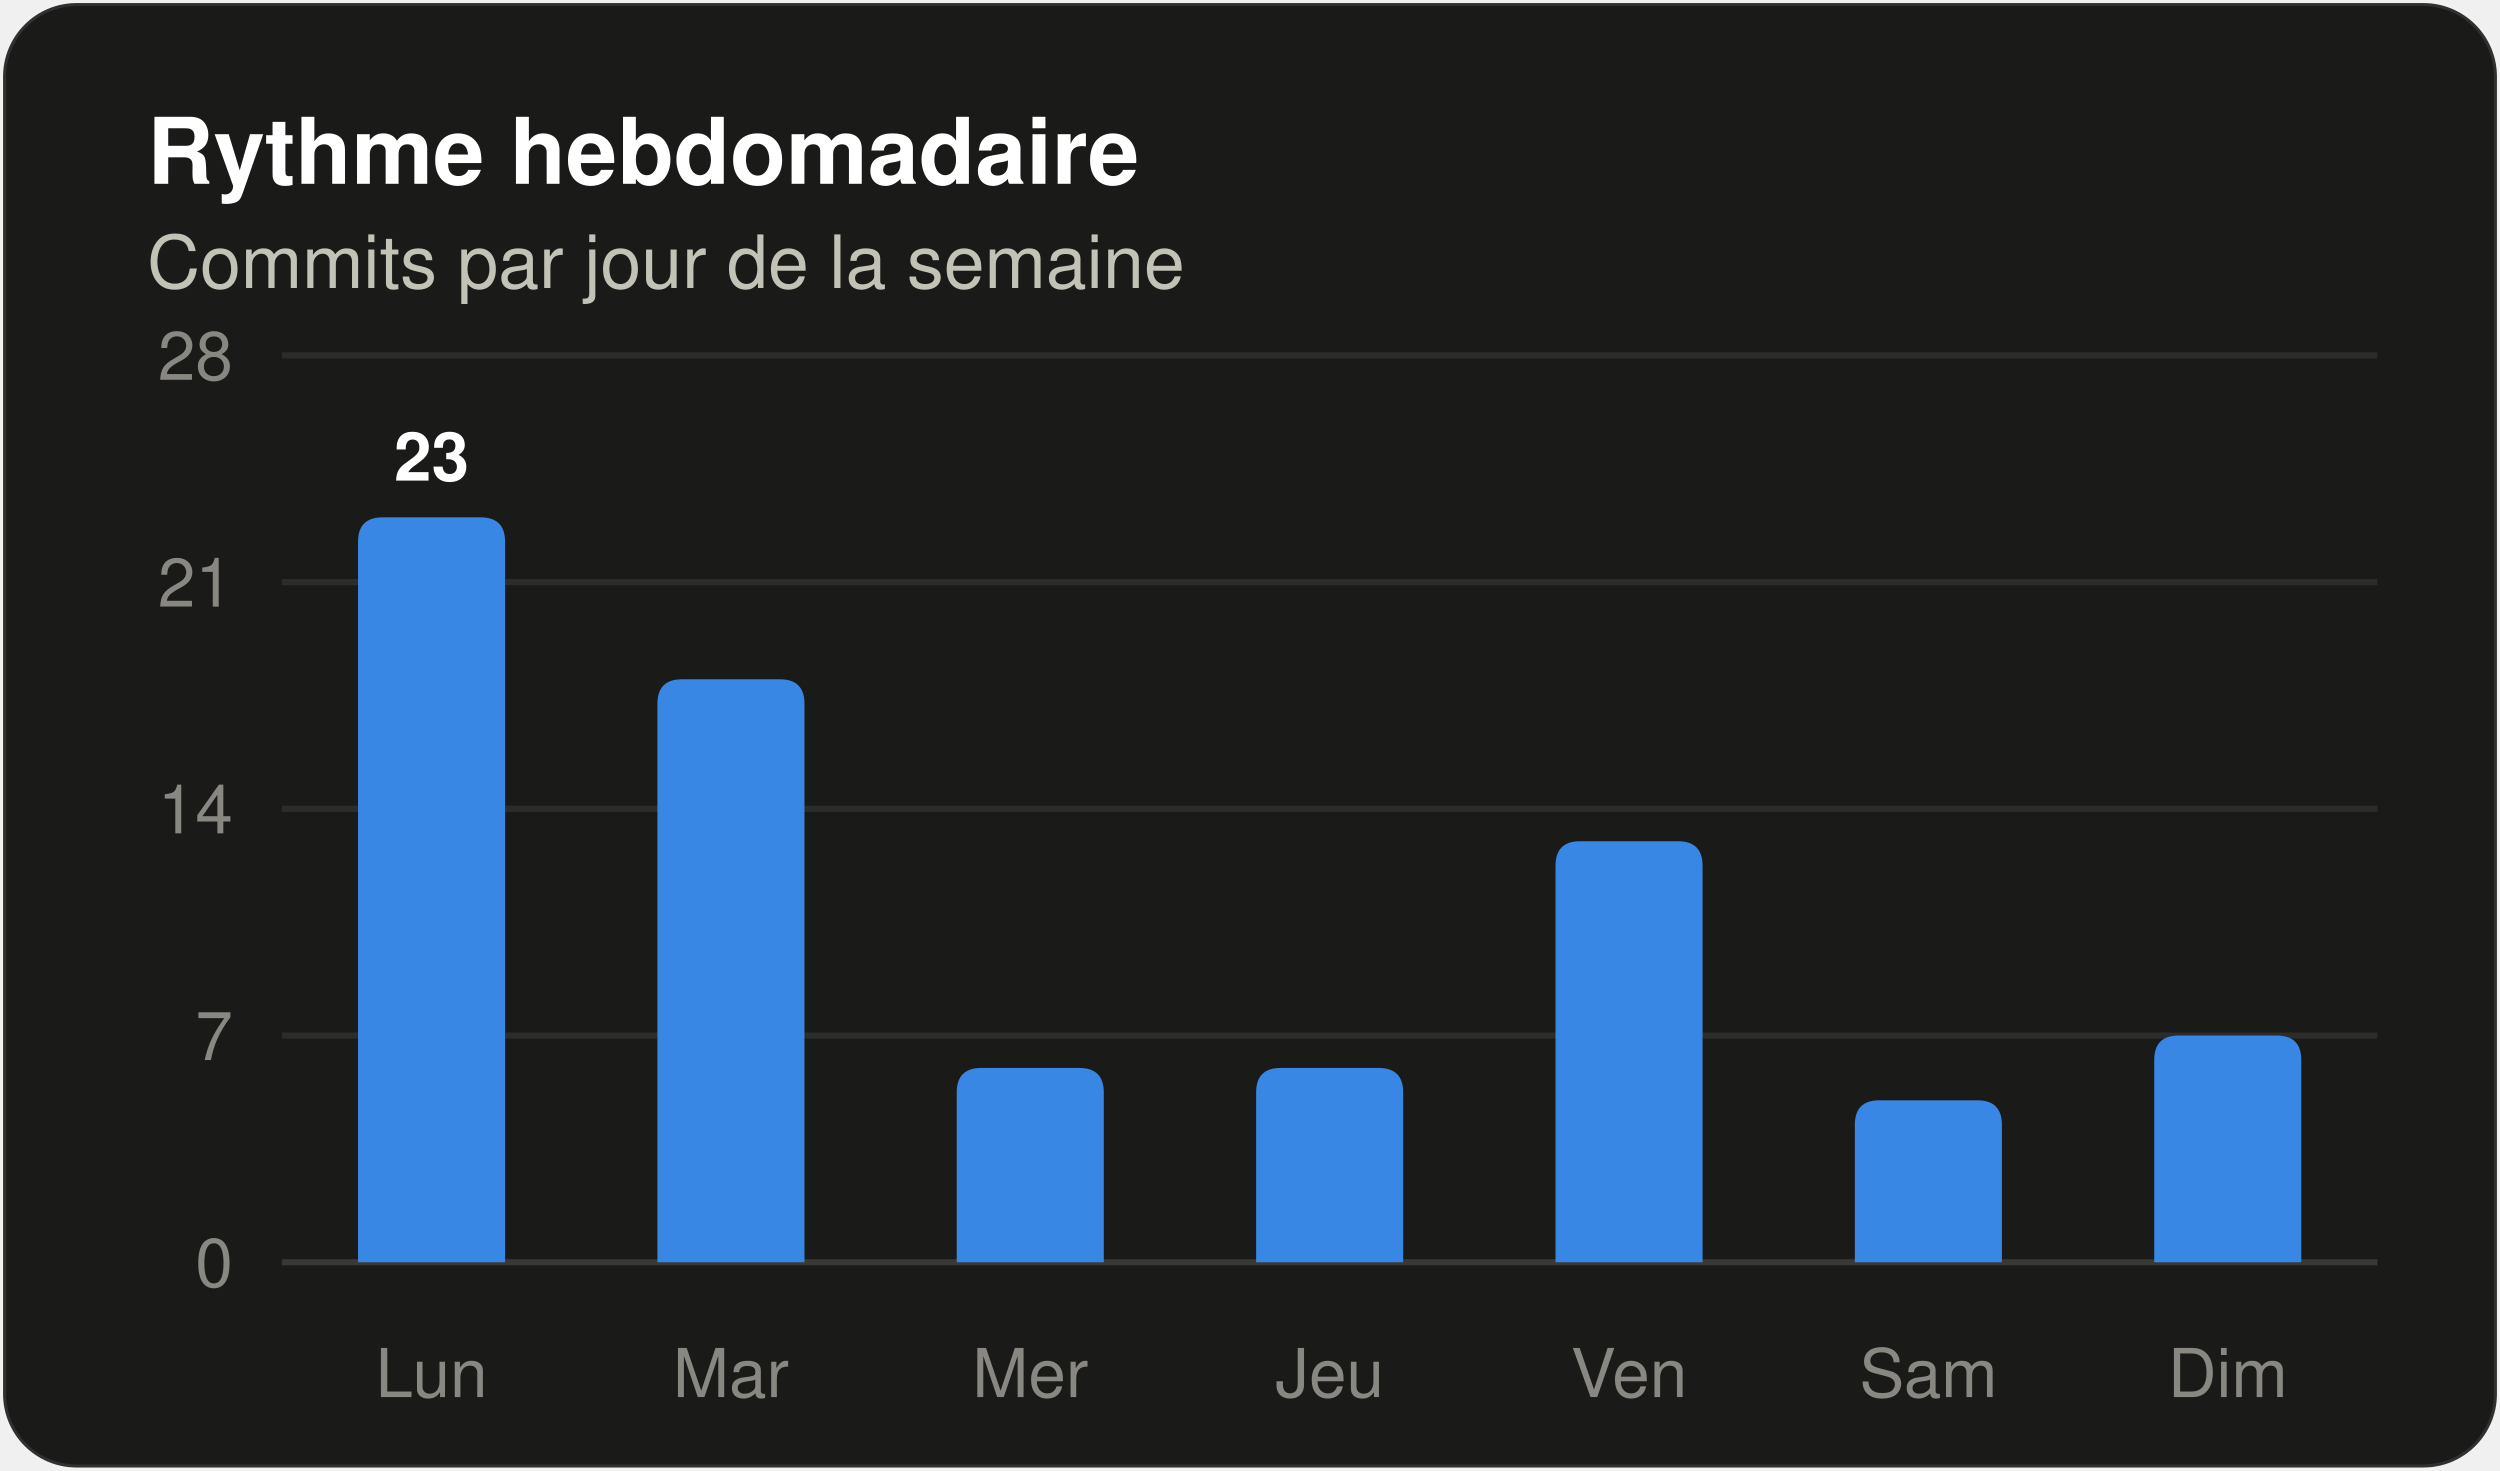
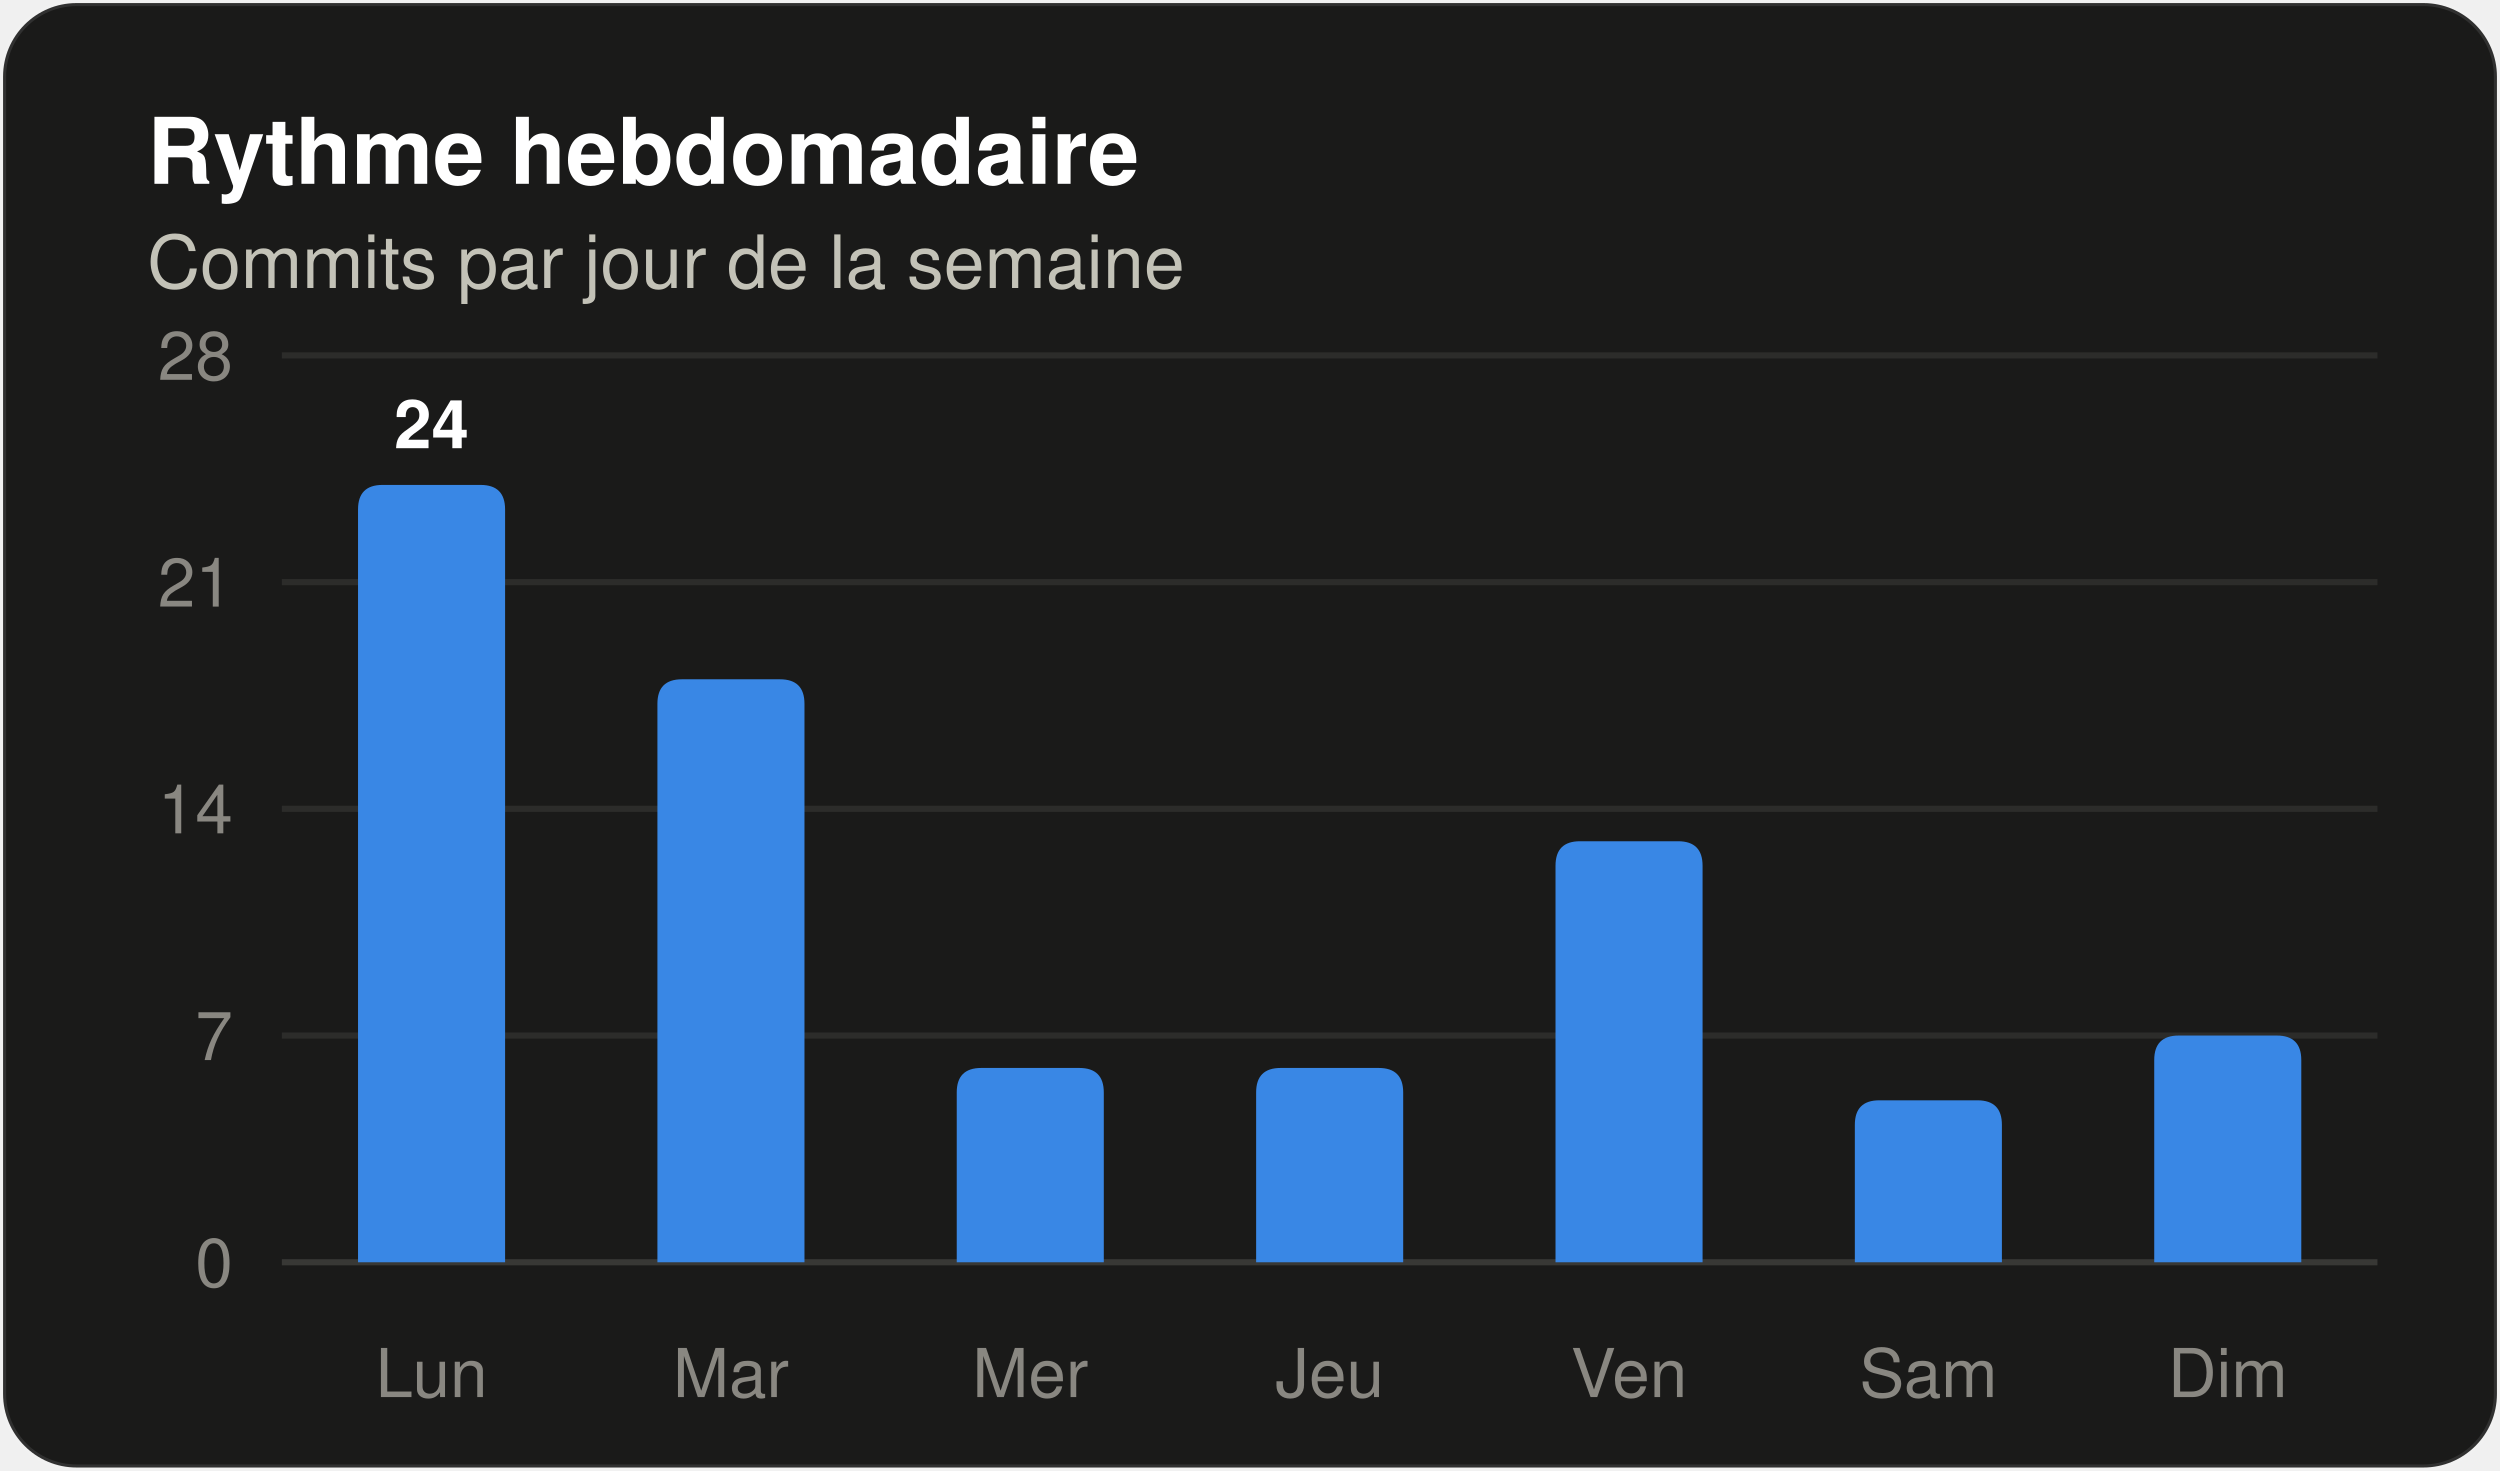
<svg xmlns="http://www.w3.org/2000/svg" width="408" height="240" viewBox="0 0 408 240" role="img" aria-label="Histogramme des commits par jour de la semaine" font-family="system-ui, 'Segoe UI', Ubuntu, Helvetica, Arial, sans-serif">
  <rect x="0.5" y="0.5" width="407" height="239" rx="12" fill="#1a1a19" stroke="rgba(255,255,255,0.10)" />
  <text x="24" y="30" font-size="15" fill="#ffffff" font-weight="600">Rythme hebdomadaire</text>
  <text x="24" y="47" font-size="12" fill="#c3c2b7">Commits par jour de la semaine</text>
  <line x1="46" y1="206.0" x2="388" y2="206.0" stroke="#383835" stroke-width="1" />
  <text x="38" y="210" font-size="11" fill="#898781" text-anchor="end" font-variant-numeric="tabular-nums">0</text>
  <line x1="46" y1="169.0" x2="388" y2="169.0" stroke="#2c2c2a" stroke-width="1" />
  <text x="38" y="173" font-size="11" fill="#898781" text-anchor="end" font-variant-numeric="tabular-nums">7</text>
  <line x1="46" y1="132.0" x2="388" y2="132.0" stroke="#2c2c2a" stroke-width="1" />
  <text x="38" y="136" font-size="11" fill="#898781" text-anchor="end" font-variant-numeric="tabular-nums">14</text>
  <line x1="46" y1="95.0" x2="388" y2="95.0" stroke="#2c2c2a" stroke-width="1" />
  <text x="38" y="99" font-size="11" fill="#898781" text-anchor="end" font-variant-numeric="tabular-nums">21</text>
  <line x1="46" y1="58.0" x2="388" y2="58.0" stroke="#2c2c2a" stroke-width="1" />
  <text x="38" y="62" font-size="11" fill="#898781" text-anchor="end" font-variant-numeric="tabular-nums">28</text>
-   <path d="M 58.43 206.00 V 88.43 Q 58.43 84.43 62.43 84.43 H 78.43 Q 82.43 84.43 82.43 88.43 V 206.00 Z" fill="#3987e5" />
-   <text x="70.429" y="78.429" font-size="11" fill="#ffffff" font-weight="600" text-anchor="middle">23</text>
+   <path d="M 58.43 206.00 V 83.14 Q 58.43 79.14 62.43 79.14 H 78.43 Q 82.43 79.14 82.43 83.14 V 206.00 Z" fill="#3987e5" />
+   <text x="70.429" y="73.143" font-size="11" fill="#ffffff" font-weight="600" text-anchor="middle">24</text>
  <text x="70.429" y="228" font-size="11" fill="#898781" text-anchor="middle">Lun</text>
  <path d="M 107.29 206.00 V 114.86 Q 107.29 110.86 111.29 110.86 H 127.29 Q 131.29 110.86 131.29 114.86 V 206.00 Z" fill="#3987e5" />
  <text x="119.286" y="228" font-size="11" fill="#898781" text-anchor="middle">Mar</text>
  <path d="M 156.14 206.00 V 178.29 Q 156.14 174.29 160.14 174.29 H 176.14 Q 180.14 174.29 180.14 178.29 V 206.00 Z" fill="#3987e5" />
  <text x="168.143" y="228" font-size="11" fill="#898781" text-anchor="middle">Mer</text>
  <path d="M 205.00 206.00 V 178.29 Q 205.00 174.29 209.00 174.29 H 225.00 Q 229.00 174.29 229.00 178.29 V 206.00 Z" fill="#3987e5" />
  <text x="217" y="228" font-size="11" fill="#898781" text-anchor="middle">Jeu</text>
  <path d="M 253.86 206.00 V 141.29 Q 253.86 137.29 257.86 137.29 H 273.86 Q 277.86 137.29 277.86 141.29 V 206.00 Z" fill="#3987e5" />
  <text x="265.857" y="228" font-size="11" fill="#898781" text-anchor="middle">Ven</text>
  <path d="M 302.71 206.00 V 183.57 Q 302.71 179.57 306.71 179.57 H 322.71 Q 326.71 179.57 326.71 183.57 V 206.00 Z" fill="#3987e5" />
  <text x="314.714" y="228" font-size="11" fill="#898781" text-anchor="middle">Sam</text>
  <path d="M 351.57 206.00 V 173.00 Q 351.57 169.00 355.57 169.00 H 371.57 Q 375.57 169.00 375.57 173.00 V 206.00 Z" fill="#3987e5" />
  <text x="363.571" y="228" font-size="11" fill="#898781" text-anchor="middle">Dim</text>
</svg>
